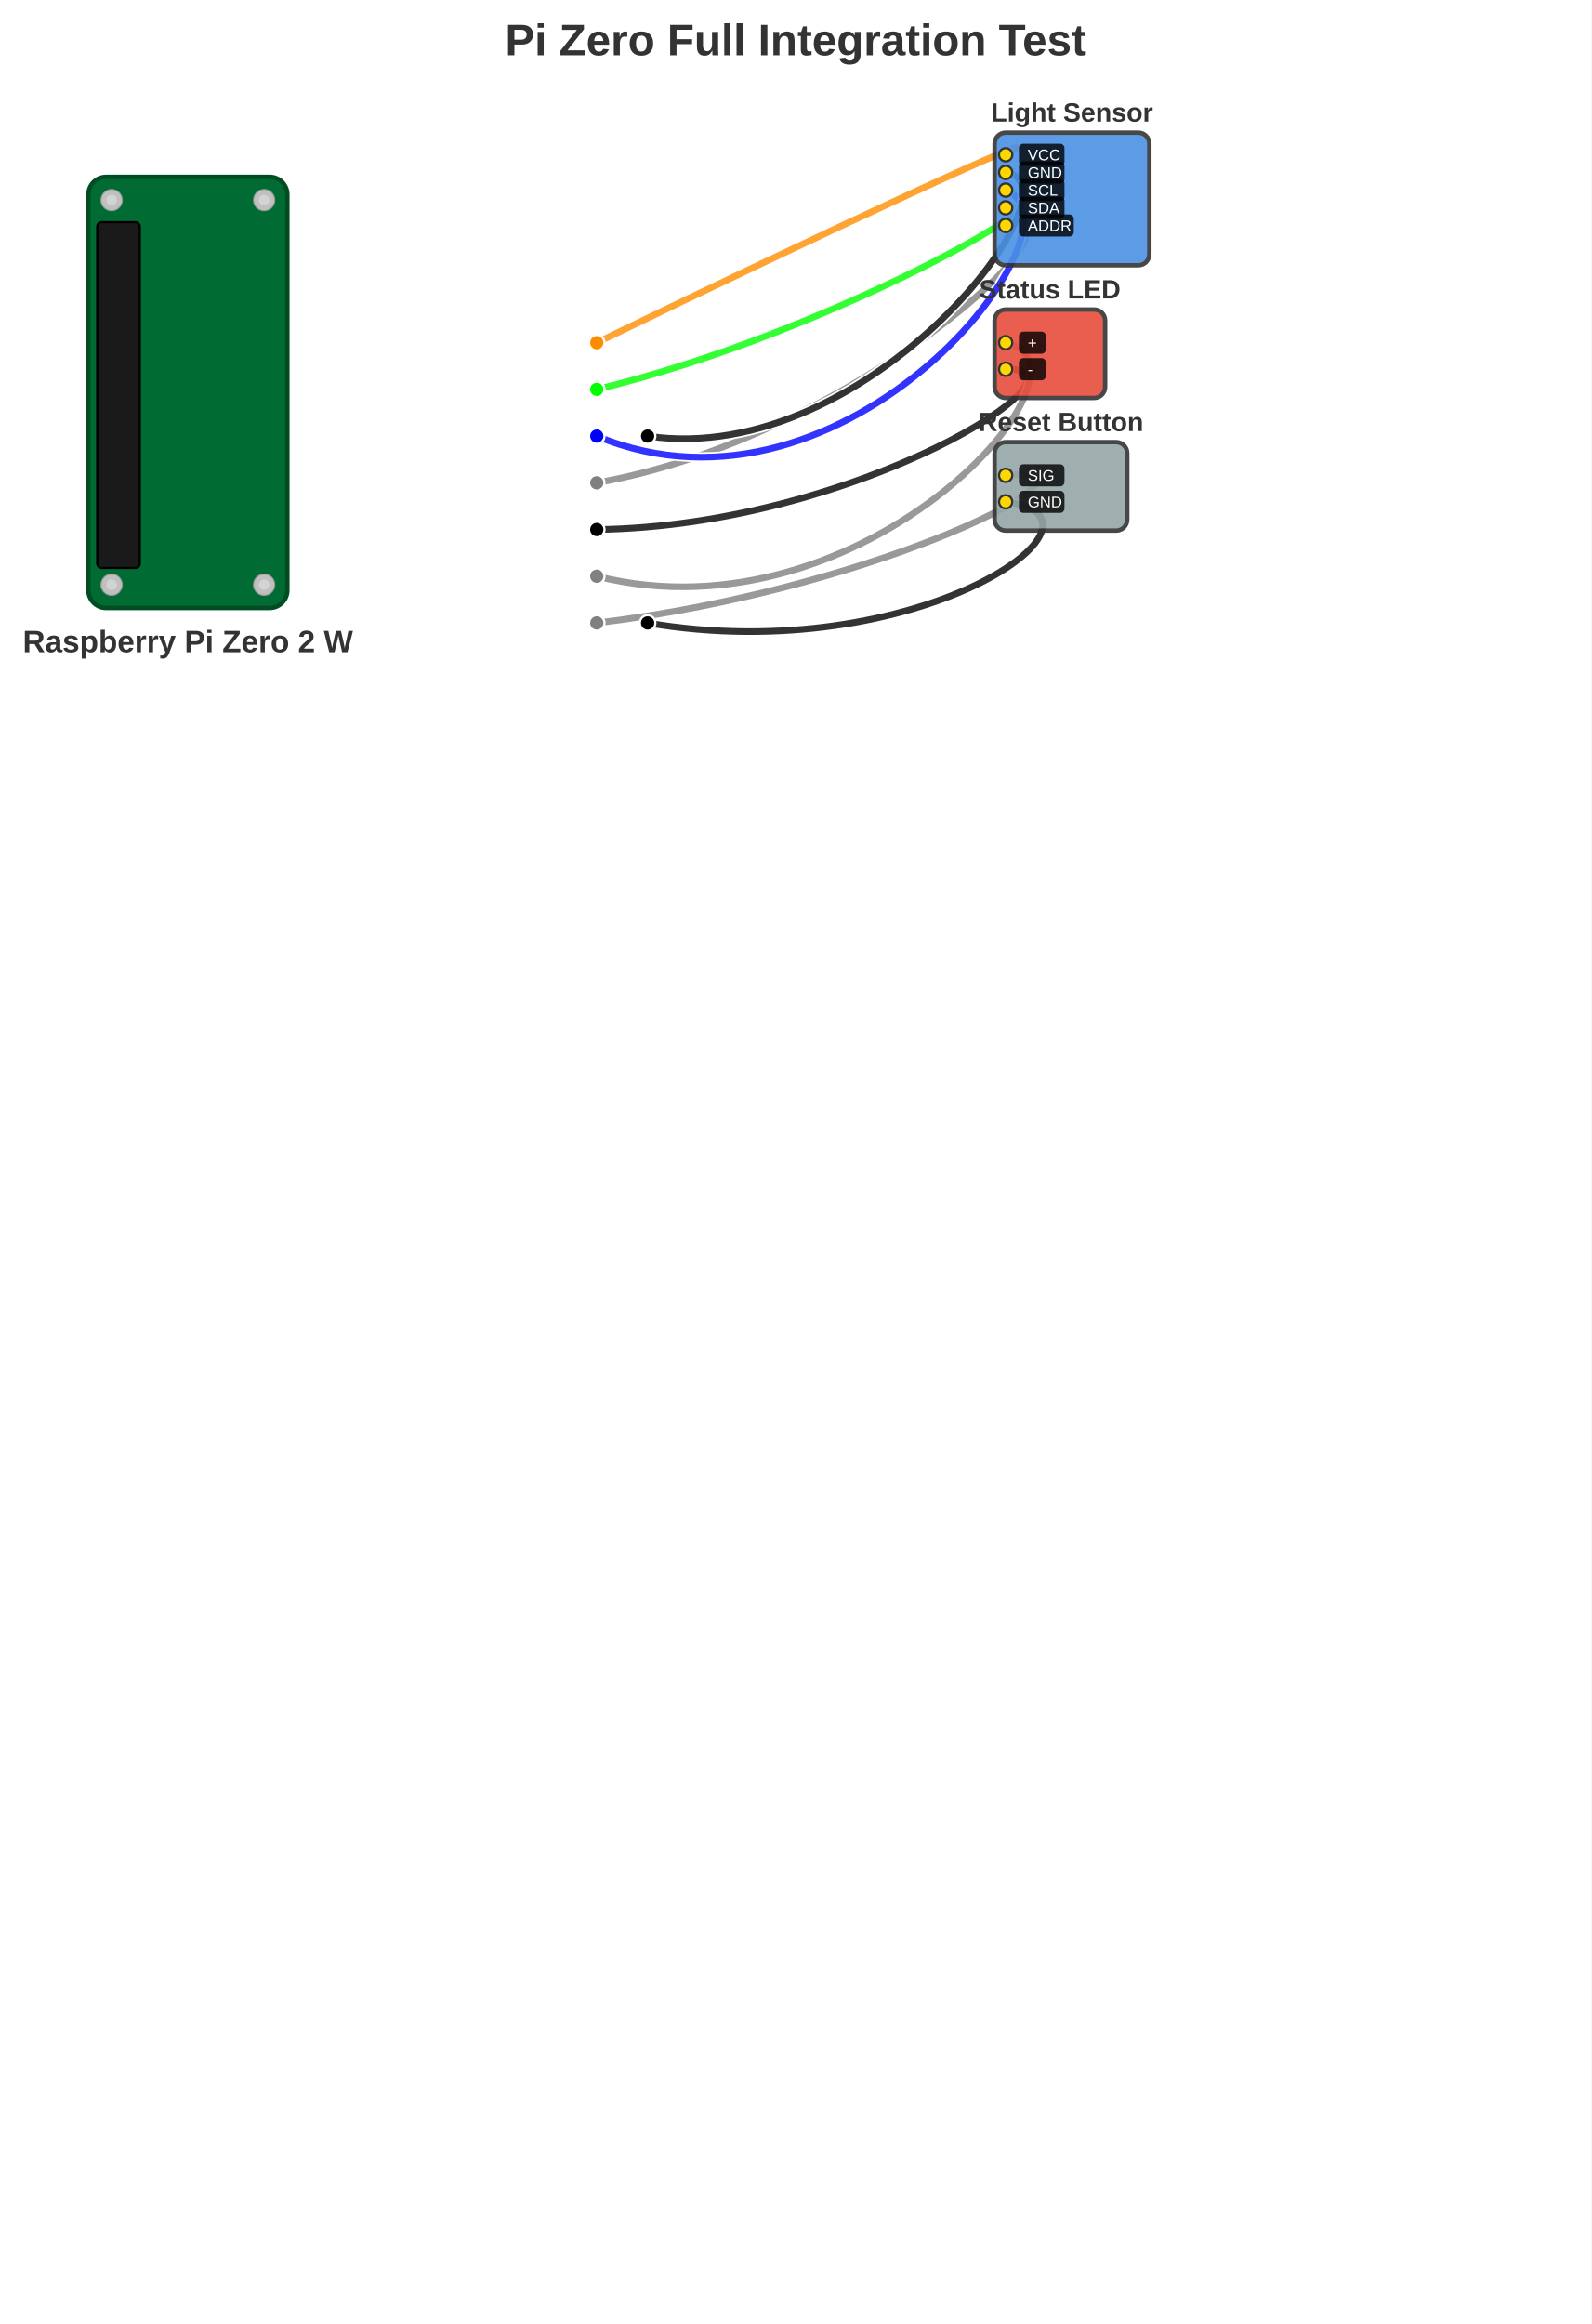
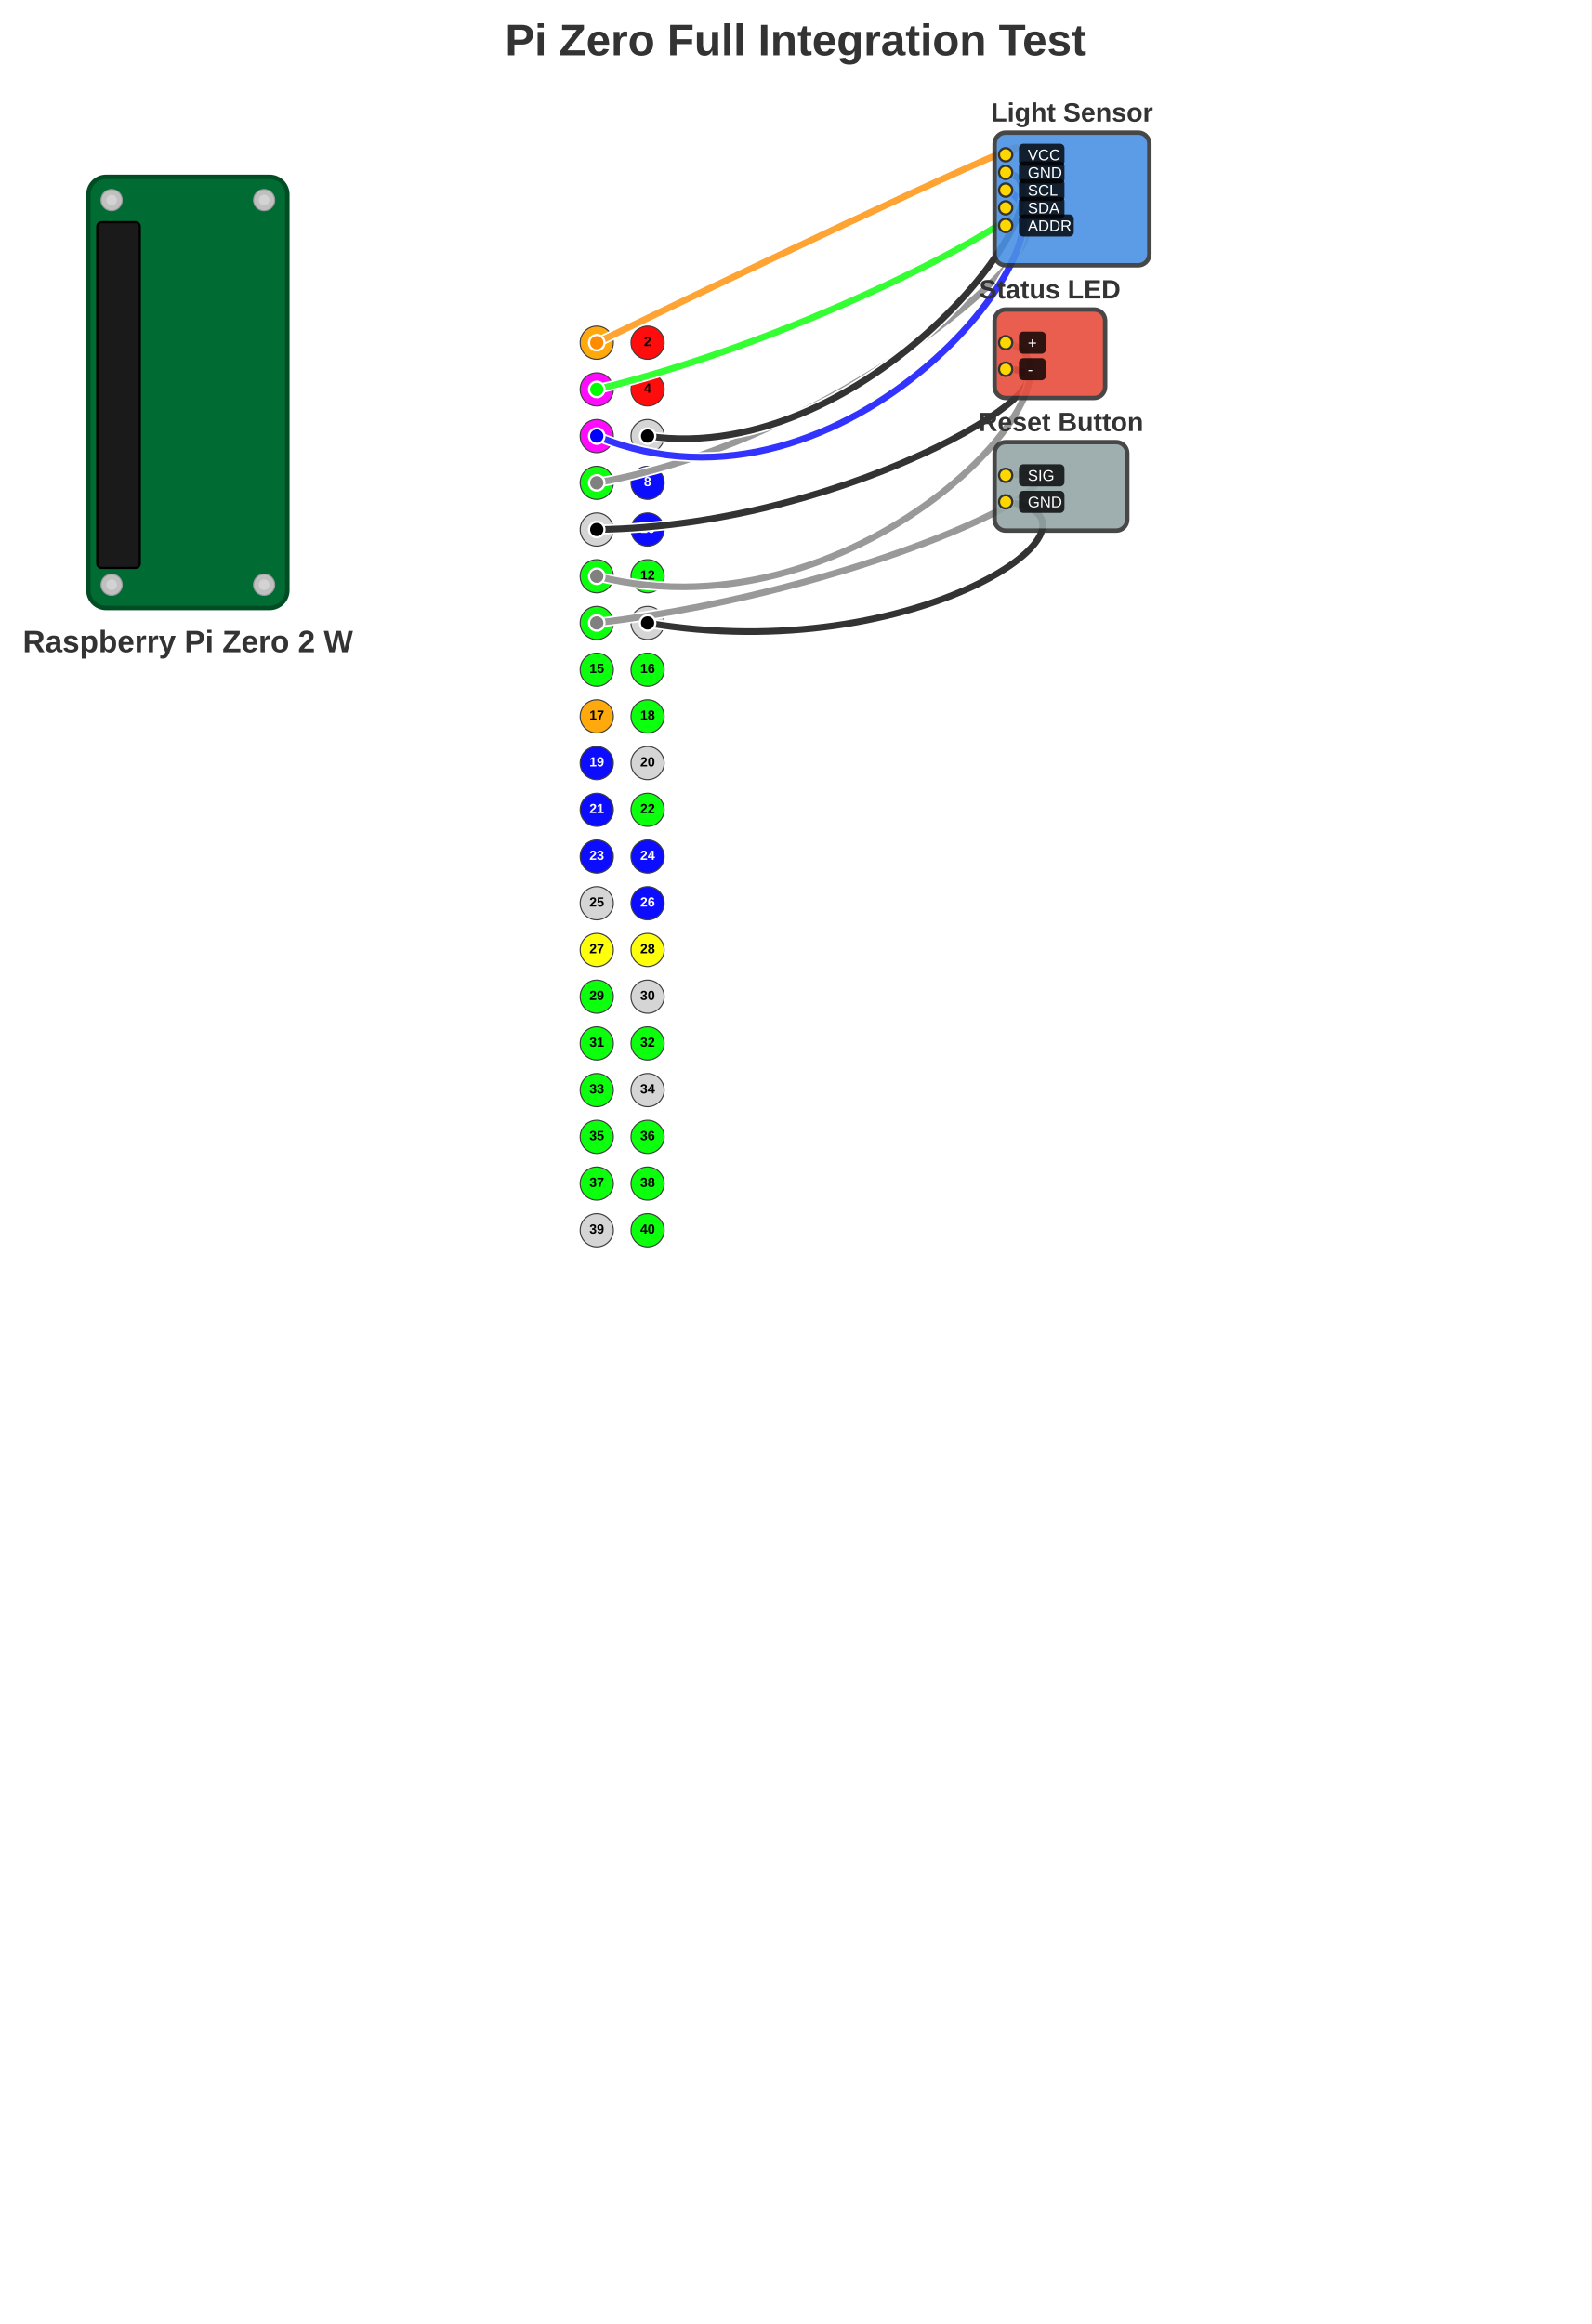
<svg xmlns="http://www.w3.org/2000/svg" width="720.0" height="1051.2" viewBox="0 0 720.0 1051.2">
  <defs>
</defs>
  <rect x="0" y="0" width="720.0" height="1051.2" fill="white" />
  <text x="360.0" y="25" font-size="20" text-anchor="middle" font-family="Arial, sans-serif" font-weight="bold" fill="#333">Pi Zero Full Integration Test</text>
  <g transform="translate(40.0, 80.0)">
    <rect x="0" y="0" width="90.0" height="195.0" rx="8.0" ry="8.0" fill="#006B32" stroke="#004D24" stroke-width="2.0" />
    <g>
      <circle cx="10.5" cy="10.5" r="4.8" fill="#C0C0C0" stroke="#999" stroke-width="0.5" />
      <circle cx="10.5" cy="10.5" r="2.4" fill="white" opacity="0.3" />
    </g>
    <g>
      <circle cx="79.5" cy="10.5" r="4.8" fill="#C0C0C0" stroke="#999" stroke-width="0.5" />
      <circle cx="79.5" cy="10.5" r="2.4" fill="white" opacity="0.3" />
    </g>
    <g>
      <circle cx="10.5" cy="184.5" r="4.8" fill="#C0C0C0" stroke="#999" stroke-width="0.5" />
      <circle cx="10.5" cy="184.5" r="2.4" fill="white" opacity="0.3" />
    </g>
    <g>
      <circle cx="79.5" cy="184.5" r="4.8" fill="#C0C0C0" stroke="#999" stroke-width="0.5" />
      <circle cx="79.5" cy="184.5" r="2.4" fill="white" opacity="0.3" />
    </g>
    <g>
      <rect x="4.0" y="20.5" width="19.24" height="156.4" rx="2" ry="2" fill="#1A1A1A" stroke="#000" stroke-width="1" />
    </g>
  </g>
  <text x="85.0" y="295.0" font-size="14" text-anchor="middle" font-family="Arial, sans-serif" font-weight="bold" fill="#333">Raspberry Pi Zero 2 W</text>
+   <circle cx="270.0" cy="155.0" r="7.5" fill="#FFA500" stroke="#333" stroke-width="0.5" opacity="0.95" />
+   <text x="270.0" y="156.5" font-size="6.0" text-anchor="middle" font-family="Arial, sans-serif" font-weight="bold" fill="#000000">1</text>
+   <circle cx="293.0" cy="155.0" r="7.5" fill="#FF0000" stroke="#333" stroke-width="0.5" opacity="0.95" />
+   <text x="293.0" y="156.5" font-size="6.0" text-anchor="middle" font-family="Arial, sans-serif" font-weight="bold" fill="#000000">2</text>
+   <circle cx="270.0" cy="176.13" r="7.5" fill="#FF00FF" stroke="#333" stroke-width="0.5" opacity="0.95" />
+   <text x="270.0" y="177.63" font-size="6.0" text-anchor="middle" font-family="Arial, sans-serif" font-weight="bold" fill="#000000">3</text>
+   <circle cx="293.0" cy="176.13" r="7.5" fill="#FF0000" stroke="#333" stroke-width="0.5" opacity="0.95" />
+   <text x="293.0" y="177.63" font-size="6.0" text-anchor="middle" font-family="Arial, sans-serif" font-weight="bold" fill="#000000">4</text>
+   <circle cx="270.0" cy="197.26" r="7.5" fill="#FF00FF" stroke="#333" stroke-width="0.5" opacity="0.95" />
+   <text x="270.0" y="198.76" font-size="6.0" text-anchor="middle" font-family="Arial, sans-serif" font-weight="bold" fill="#000000">5</text>
+   <circle cx="293.0" cy="197.26" r="7.5" fill="#D3D3D3" stroke="#333" stroke-width="0.5" opacity="0.95" />
+   <text x="293.0" y="198.76" font-size="6.0" text-anchor="middle" font-family="Arial, sans-serif" font-weight="bold" fill="#000000">6</text>
+   <circle cx="270.0" cy="218.39" r="7.5" fill="#00FF00" stroke="#333" stroke-width="0.5" opacity="0.95" />
+   <text x="270.0" y="219.89" font-size="6.0" text-anchor="middle" font-family="Arial, sans-serif" font-weight="bold" fill="#000000">7</text>
+   <circle cx="293.0" cy="218.39" r="7.5" fill="#0000FF" stroke="#333" stroke-width="0.5" opacity="0.95" />
+   <text x="293.0" y="219.89" font-size="6.0" text-anchor="middle" font-family="Arial, sans-serif" font-weight="bold" fill="#FFFFFF">8</text>
+   <circle cx="270.0" cy="239.52" r="7.5" fill="#D3D3D3" stroke="#333" stroke-width="0.5" opacity="0.95" />
+   <text x="270.0" y="241.02" font-size="6.0" text-anchor="middle" font-family="Arial, sans-serif" font-weight="bold" fill="#000000">9</text>
+   <circle cx="293.0" cy="239.52" r="7.5" fill="#0000FF" stroke="#333" stroke-width="0.5" opacity="0.95" />
+   <text x="293.0" y="241.02" font-size="6.0" text-anchor="middle" font-family="Arial, sans-serif" font-weight="bold" fill="#FFFFFF">10</text>
+   <circle cx="270.0" cy="260.65" r="7.5" fill="#00FF00" stroke="#333" stroke-width="0.5" opacity="0.95" />
+   <text x="270.0" y="262.15" font-size="6.0" text-anchor="middle" font-family="Arial, sans-serif" font-weight="bold" fill="#000000">11</text>
+   <circle cx="293.0" cy="260.65" r="7.5" fill="#00FF00" stroke="#333" stroke-width="0.5" opacity="0.95" />
+   <text x="293.0" y="262.15" font-size="6.0" text-anchor="middle" font-family="Arial, sans-serif" font-weight="bold" fill="#000000">12</text>
+   <circle cx="270.0" cy="281.78" r="7.5" fill="#00FF00" stroke="#333" stroke-width="0.5" opacity="0.95" />
+   <text x="270.0" y="283.28" font-size="6.0" text-anchor="middle" font-family="Arial, sans-serif" font-weight="bold" fill="#000000">13</text>
+   <circle cx="293.0" cy="281.78" r="7.5" fill="#D3D3D3" stroke="#333" stroke-width="0.5" opacity="0.95" />
+   <text x="293.0" y="283.28" font-size="6.0" text-anchor="middle" font-family="Arial, sans-serif" font-weight="bold" fill="#000000">14</text>
+   <circle cx="270.0" cy="302.91" r="7.5" fill="#00FF00" stroke="#333" stroke-width="0.5" opacity="0.95" />
+   <text x="270.0" y="304.41" font-size="6.0" text-anchor="middle" font-family="Arial, sans-serif" font-weight="bold" fill="#000000">15</text>
+   <circle cx="293.0" cy="302.91" r="7.5" fill="#00FF00" stroke="#333" stroke-width="0.5" opacity="0.95" />
+   <text x="293.0" y="304.41" font-size="6.0" text-anchor="middle" font-family="Arial, sans-serif" font-weight="bold" fill="#000000">16</text>
+   <circle cx="270.0" cy="324.04" r="7.5" fill="#FFA500" stroke="#333" stroke-width="0.5" opacity="0.95" />
+   <text x="270.0" y="325.54" font-size="6.0" text-anchor="middle" font-family="Arial, sans-serif" font-weight="bold" fill="#000000">17</text>
+   <circle cx="293.0" cy="324.04" r="7.5" fill="#00FF00" stroke="#333" stroke-width="0.5" opacity="0.95" />
+   <text x="293.0" y="325.54" font-size="6.0" text-anchor="middle" font-family="Arial, sans-serif" font-weight="bold" fill="#000000">18</text>
+   <circle cx="270.0" cy="345.17" r="7.5" fill="#0000FF" stroke="#333" stroke-width="0.5" opacity="0.95" />
+   <text x="270.0" y="346.67" font-size="6.0" text-anchor="middle" font-family="Arial, sans-serif" font-weight="bold" fill="#FFFFFF">19</text>
+   <circle cx="293.0" cy="345.17" r="7.5" fill="#D3D3D3" stroke="#333" stroke-width="0.5" opacity="0.95" />
+   <text x="293.0" y="346.67" font-size="6.0" text-anchor="middle" font-family="Arial, sans-serif" font-weight="bold" fill="#000000">20</text>
+   <circle cx="270.0" cy="366.3" r="7.5" fill="#0000FF" stroke="#333" stroke-width="0.5" opacity="0.95" />
+   <text x="270.0" y="367.8" font-size="6.0" text-anchor="middle" font-family="Arial, sans-serif" font-weight="bold" fill="#FFFFFF">21</text>
+   <circle cx="293.0" cy="366.3" r="7.5" fill="#00FF00" stroke="#333" stroke-width="0.5" opacity="0.95" />
+   <text x="293.0" y="367.8" font-size="6.0" text-anchor="middle" font-family="Arial, sans-serif" font-weight="bold" fill="#000000">22</text>
+   <circle cx="270.0" cy="387.43" r="7.5" fill="#0000FF" stroke="#333" stroke-width="0.5" opacity="0.95" />
+   <text x="270.0" y="388.93" font-size="6.0" text-anchor="middle" font-family="Arial, sans-serif" font-weight="bold" fill="#FFFFFF">23</text>
+   <circle cx="293.0" cy="387.43" r="7.5" fill="#0000FF" stroke="#333" stroke-width="0.5" opacity="0.95" />
+   <text x="293.0" y="388.93" font-size="6.0" text-anchor="middle" font-family="Arial, sans-serif" font-weight="bold" fill="#FFFFFF">24</text>
+   <circle cx="270.0" cy="408.56" r="7.5" fill="#D3D3D3" stroke="#333" stroke-width="0.5" opacity="0.95" />
+   <text x="270.0" y="410.06" font-size="6.0" text-anchor="middle" font-family="Arial, sans-serif" font-weight="bold" fill="#000000">25</text>
+   <circle cx="293.0" cy="408.56" r="7.5" fill="#0000FF" stroke="#333" stroke-width="0.5" opacity="0.95" />
+   <text x="293.0" y="410.06" font-size="6.0" text-anchor="middle" font-family="Arial, sans-serif" font-weight="bold" fill="#FFFFFF">26</text>
+   <circle cx="270.0" cy="429.69" r="7.5" fill="#FFFF00" stroke="#333" stroke-width="0.5" opacity="0.95" />
+   <text x="270.0" y="431.19" font-size="6.0" text-anchor="middle" font-family="Arial, sans-serif" font-weight="bold" fill="#000000">27</text>
+   <circle cx="293.0" cy="429.69" r="7.5" fill="#FFFF00" stroke="#333" stroke-width="0.5" opacity="0.95" />
+   <text x="293.0" y="431.19" font-size="6.0" text-anchor="middle" font-family="Arial, sans-serif" font-weight="bold" fill="#000000">28</text>
+   <circle cx="270.0" cy="450.82" r="7.5" fill="#00FF00" stroke="#333" stroke-width="0.5" opacity="0.95" />
+   <text x="270.0" y="452.32" font-size="6.0" text-anchor="middle" font-family="Arial, sans-serif" font-weight="bold" fill="#000000">29</text>
+   <circle cx="293.0" cy="450.82" r="7.5" fill="#D3D3D3" stroke="#333" stroke-width="0.5" opacity="0.95" />
+   <text x="293.0" y="452.32" font-size="6.0" text-anchor="middle" font-family="Arial, sans-serif" font-weight="bold" fill="#000000">30</text>
+   <circle cx="270.0" cy="471.95" r="7.5" fill="#00FF00" stroke="#333" stroke-width="0.5" opacity="0.95" />
+   <text x="270.0" y="473.45" font-size="6.0" text-anchor="middle" font-family="Arial, sans-serif" font-weight="bold" fill="#000000">31</text>
+   <circle cx="293.0" cy="471.95" r="7.5" fill="#00FF00" stroke="#333" stroke-width="0.5" opacity="0.95" />
+   <text x="293.0" y="473.45" font-size="6.0" text-anchor="middle" font-family="Arial, sans-serif" font-weight="bold" fill="#000000">32</text>
+   <circle cx="270.0" cy="493.08" r="7.5" fill="#00FF00" stroke="#333" stroke-width="0.5" opacity="0.95" />
+   <text x="270.0" y="494.58" font-size="6.0" text-anchor="middle" font-family="Arial, sans-serif" font-weight="bold" fill="#000000">33</text>
+   <circle cx="293.0" cy="493.08" r="7.5" fill="#D3D3D3" stroke="#333" stroke-width="0.5" opacity="0.95" />
+   <text x="293.0" y="494.58" font-size="6.0" text-anchor="middle" font-family="Arial, sans-serif" font-weight="bold" fill="#000000">34</text>
+   <circle cx="270.0" cy="514.21" r="7.5" fill="#00FF00" stroke="#333" stroke-width="0.5" opacity="0.95" />
+   <text x="270.0" y="515.71" font-size="6.0" text-anchor="middle" font-family="Arial, sans-serif" font-weight="bold" fill="#000000">35</text>
+   <circle cx="293.0" cy="514.21" r="7.5" fill="#00FF00" stroke="#333" stroke-width="0.5" opacity="0.95" />
+   <text x="293.0" y="515.71" font-size="6.0" text-anchor="middle" font-family="Arial, sans-serif" font-weight="bold" fill="#000000">36</text>
+   <circle cx="270.0" cy="535.34" r="7.5" fill="#00FF00" stroke="#333" stroke-width="0.5" opacity="0.95" />
+   <text x="270.0" y="536.84" font-size="6.0" text-anchor="middle" font-family="Arial, sans-serif" font-weight="bold" fill="#000000">37</text>
+   <circle cx="293.0" cy="535.34" r="7.5" fill="#00FF00" stroke="#333" stroke-width="0.5" opacity="0.95" />
+   <text x="293.0" y="536.84" font-size="6.0" text-anchor="middle" font-family="Arial, sans-serif" font-weight="bold" fill="#000000">38</text>
+   <circle cx="270.0" cy="556.47" r="7.5" fill="#D3D3D3" stroke="#333" stroke-width="0.5" opacity="0.95" />
+   <text x="270.0" y="557.97" font-size="6.0" text-anchor="middle" font-family="Arial, sans-serif" font-weight="bold" fill="#000000">39</text>
+   <circle cx="293.0" cy="556.47" r="7.5" fill="#00FF00" stroke="#333" stroke-width="0.5" opacity="0.95" />
+   <text x="293.0" y="557.97" font-size="6.0" text-anchor="middle" font-family="Arial, sans-serif" font-weight="bold" fill="#000000">40</text>
  <path d="M 270.00,281.78 C 397.84,266.51 508.84,209.91 455.00,215.00" stroke="white" stroke-width="4.5" fill="none" stroke-linecap="round" stroke-linejoin="round" opacity="1.0" />
  <path d="M 270.00,281.78 C 397.84,266.51 508.84,209.91 455.00,215.00" stroke="#808080" stroke-width="3" fill="none" stroke-linecap="round" stroke-linejoin="round" opacity="0.8" />
  <circle cx="270.0" cy="281.78" r="4" fill="white" />
  <circle cx="270.0" cy="281.78" r="3" fill="#808080" />
  <circle cx="455.0" cy="215.0" r="4" fill="white" />
  <circle cx="455.0" cy="215.0" r="3" fill="#808080" />
  <path d="M 270.00,239.52 C 388.24,237.98 499.24,166.49 455.00,167.00" stroke="white" stroke-width="4.5" fill="none" stroke-linecap="round" stroke-linejoin="round" opacity="1.0" />
  <path d="M 270.00,239.52 C 388.24,237.98 499.24,166.49 455.00,167.00" stroke="#000000" stroke-width="3" fill="none" stroke-linecap="round" stroke-linejoin="round" opacity="0.8" />
  <circle cx="270.0" cy="239.52" r="4" fill="white" />
  <circle cx="270.0" cy="239.52" r="3" fill="#000000" />
  <circle cx="455.0" cy="167.0" r="4" fill="white" />
  <circle cx="455.0" cy="167.0" r="3" fill="#000000" />
  <path d="M 270.00,260.65 C 391.44,291.34 502.44,165.23 455.00,155.00" stroke="white" stroke-width="4.5" fill="none" stroke-linecap="round" stroke-linejoin="round" opacity="1.0" />
  <path d="M 270.00,260.65 C 391.44,291.34 502.44,165.23 455.00,155.00" stroke="#808080" stroke-width="3" fill="none" stroke-linecap="round" stroke-linejoin="round" opacity="0.8" />
  <circle cx="270.0" cy="260.65" r="4" fill="white" />
  <circle cx="270.0" cy="260.65" r="3" fill="#808080" />
  <circle cx="455.0" cy="155.0" r="4" fill="white" />
  <circle cx="455.0" cy="155.0" r="3" fill="#808080" />
  <path d="M 270.00,218.39 C 386.64,197.82 497.64,95.14 455.00,102.00" stroke="white" stroke-width="4.5" fill="none" stroke-linecap="round" stroke-linejoin="round" opacity="1.0" />
  <path d="M 270.00,218.39 C 386.64,197.82 497.64,95.14 455.00,102.00" stroke="#808080" stroke-width="3" fill="none" stroke-linecap="round" stroke-linejoin="round" opacity="0.8" />
  <circle cx="270.0" cy="218.39" r="4" fill="white" />
  <circle cx="270.0" cy="218.39" r="3" fill="#808080" />
  <circle cx="455.0" cy="102.0" r="4" fill="white" />
  <circle cx="455.0" cy="102.0" r="3" fill="#808080" />
  <path d="M 270.00,176.13 C 377.04,150.28 488.04,85.38 455.00,94.00" stroke="white" stroke-width="4.5" fill="none" stroke-linecap="round" stroke-linejoin="round" opacity="1.0" />
  <path d="M 270.00,176.13 C 377.04,150.28 488.04,85.38 455.00,94.00" stroke="#00FF00" stroke-width="3" fill="none" stroke-linecap="round" stroke-linejoin="round" opacity="0.8" />
  <circle cx="270.0" cy="176.13" r="4" fill="white" />
  <circle cx="270.0" cy="176.13" r="3" fill="#00FF00" />
  <circle cx="455.0" cy="94.0" r="4" fill="white" />
  <circle cx="455.0" cy="94.0" r="3" fill="#00FF00" />
  <path d="M 270.00,197.26 C 383.44,244.50 494.44,101.75 455.00,86.00" stroke="white" stroke-width="4.5" fill="none" stroke-linecap="round" stroke-linejoin="round" opacity="1.0" />
  <path d="M 270.00,197.26 C 383.44,244.50 494.44,101.75 455.00,86.00" stroke="#0000FF" stroke-width="3" fill="none" stroke-linecap="round" stroke-linejoin="round" opacity="0.8" />
  <circle cx="270.0" cy="197.26" r="4" fill="white" />
  <circle cx="270.0" cy="197.26" r="3" fill="#0000FF" />
  <circle cx="455.0" cy="86.0" r="4" fill="white" />
  <circle cx="455.0" cy="86.0" r="3" fill="#0000FF" />
  <path d="M 270.00,155.00 C 373.84,104.60 484.84,53.20 455.00,70.00" stroke="white" stroke-width="4.5" fill="none" stroke-linecap="round" stroke-linejoin="round" opacity="1.0" />
  <path d="M 270.00,155.00 C 373.84,104.60 484.84,53.20 455.00,70.00" stroke="#FF8C00" stroke-width="3" fill="none" stroke-linecap="round" stroke-linejoin="round" opacity="0.8" />
  <circle cx="270.0" cy="155.0" r="4" fill="white" />
  <circle cx="270.0" cy="155.0" r="3" fill="#FF8C00" />
  <circle cx="455.0" cy="70.0" r="4" fill="white" />
  <circle cx="455.0" cy="70.0" r="3" fill="#FF8C00" />
  <path d="M 293.00,281.78 C 414.84,302.62 512.04,233.95 455.00,227.00" stroke="white" stroke-width="4.5" fill="none" stroke-linecap="round" stroke-linejoin="round" opacity="1.0" />
  <path d="M 293.00,281.78 C 414.84,302.62 512.04,233.95 455.00,227.00" stroke="#000000" stroke-width="3" fill="none" stroke-linecap="round" stroke-linejoin="round" opacity="0.8" />
  <circle cx="293.0" cy="281.78" r="4" fill="white" />
  <circle cx="293.0" cy="281.78" r="3" fill="#000000" />
  <circle cx="455.0" cy="227.0" r="4" fill="white" />
  <circle cx="455.0" cy="227.0" r="3" fill="#000000" />
  <path d="M 293.00,197.26 C 394.04,212.12 491.24,82.95 455.00,78.00" stroke="white" stroke-width="4.5" fill="none" stroke-linecap="round" stroke-linejoin="round" opacity="1.0" />
  <path d="M 293.00,197.26 C 394.04,212.12 491.24,82.95 455.00,78.00" stroke="#000000" stroke-width="3" fill="none" stroke-linecap="round" stroke-linejoin="round" opacity="0.8" />
  <circle cx="293.0" cy="197.26" r="4" fill="white" />
  <circle cx="293.0" cy="197.26" r="3" fill="#000000" />
  <circle cx="455.0" cy="78.0" r="4" fill="white" />
  <circle cx="455.0" cy="78.0" r="3" fill="#000000" />
  <text x="485.0" y="55.0" font-size="12.0" text-anchor="middle" font-family="Arial, sans-serif" font-weight="bold" fill="#333">Light Sensor</text>
  <rect x="450.0" y="60.0" width="70.0" height="60.0" rx="5" ry="5" fill="#4A90E2" stroke="#333" stroke-width="2" opacity="0.9" />
  <circle cx="455.0" cy="70.0" r="3" fill="#FFD700" stroke="#333" />
  <rect x="461.0" y="65.0" width="20.6" height="10" rx="2" ry="2" fill="#000000" opacity="0.8" />
  <text x="465.0" y="72.5" font-size="7" text-anchor="start" font-family="Arial, sans-serif" fill="#FFFFFF">VCC</text>
  <circle cx="455.0" cy="78.0" r="3" fill="#FFD700" stroke="#333" />
  <rect x="461.0" y="73.0" width="20.6" height="10" rx="2" ry="2" fill="#000000" opacity="0.8" />
  <text x="465.0" y="80.5" font-size="7" text-anchor="start" font-family="Arial, sans-serif" fill="#FFFFFF">GND</text>
  <circle cx="455.0" cy="86.0" r="3" fill="#FFD700" stroke="#333" />
  <rect x="461.0" y="81.0" width="20.6" height="10" rx="2" ry="2" fill="#000000" opacity="0.8" />
  <text x="465.0" y="88.5" font-size="7" text-anchor="start" font-family="Arial, sans-serif" fill="#FFFFFF">SCL</text>
  <circle cx="455.0" cy="94.0" r="3" fill="#FFD700" stroke="#333" />
  <rect x="461.0" y="89.0" width="20.6" height="10" rx="2" ry="2" fill="#000000" opacity="0.8" />
  <text x="465.0" y="96.5" font-size="7" text-anchor="start" font-family="Arial, sans-serif" fill="#FFFFFF">SDA</text>
  <circle cx="455.0" cy="102.0" r="3" fill="#FFD700" stroke="#333" />
  <rect x="461.0" y="97.0" width="24.8" height="10" rx="2" ry="2" fill="#000000" opacity="0.8" />
  <text x="465.0" y="104.5" font-size="7" text-anchor="start" font-family="Arial, sans-serif" fill="#FFFFFF">ADDR</text>
  <text x="475.0" y="135.0" font-size="12.0" text-anchor="middle" font-family="Arial, sans-serif" font-weight="bold" fill="#333">Status LED</text>
  <rect x="450.0" y="140.0" width="50.0" height="40.0" rx="5" ry="5" fill="#E74C3C" stroke="#333" stroke-width="2" opacity="0.9" />
  <circle cx="455.0" cy="155.0" r="3" fill="#FFD700" stroke="#333" />
  <rect x="461.0" y="150.0" width="12.2" height="10" rx="2" ry="2" fill="#000000" opacity="0.8" />
  <text x="465.0" y="157.5" font-size="7" text-anchor="start" font-family="Arial, sans-serif" fill="#FFFFFF">+</text>
  <circle cx="455.0" cy="167.0" r="3" fill="#FFD700" stroke="#333" />
  <rect x="461.0" y="162.0" width="12.2" height="10" rx="2" ry="2" fill="#000000" opacity="0.8" />
  <text x="465.0" y="169.5" font-size="7" text-anchor="start" font-family="Arial, sans-serif" fill="#FFFFFF">-</text>
  <text x="480.0" y="195.0" font-size="12.0" text-anchor="middle" font-family="Arial, sans-serif" font-weight="bold" fill="#333">Reset Button</text>
  <rect x="450.0" y="200.0" width="60.0" height="40.0" rx="5" ry="5" fill="#95A5A6" stroke="#333" stroke-width="2" opacity="0.9" />
  <circle cx="455.0" cy="215.0" r="3" fill="#FFD700" stroke="#333" />
  <rect x="461.0" y="210.0" width="20.6" height="10" rx="2" ry="2" fill="#000000" opacity="0.8" />
  <text x="465.0" y="217.5" font-size="7" text-anchor="start" font-family="Arial, sans-serif" fill="#FFFFFF">SIG</text>
  <circle cx="455.0" cy="227.0" r="3" fill="#FFD700" stroke="#333" />
  <rect x="461.0" y="222.0" width="20.6" height="10" rx="2" ry="2" fill="#000000" opacity="0.8" />
  <text x="465.0" y="229.5" font-size="7" text-anchor="start" font-family="Arial, sans-serif" fill="#FFFFFF">GND</text>
</svg>
